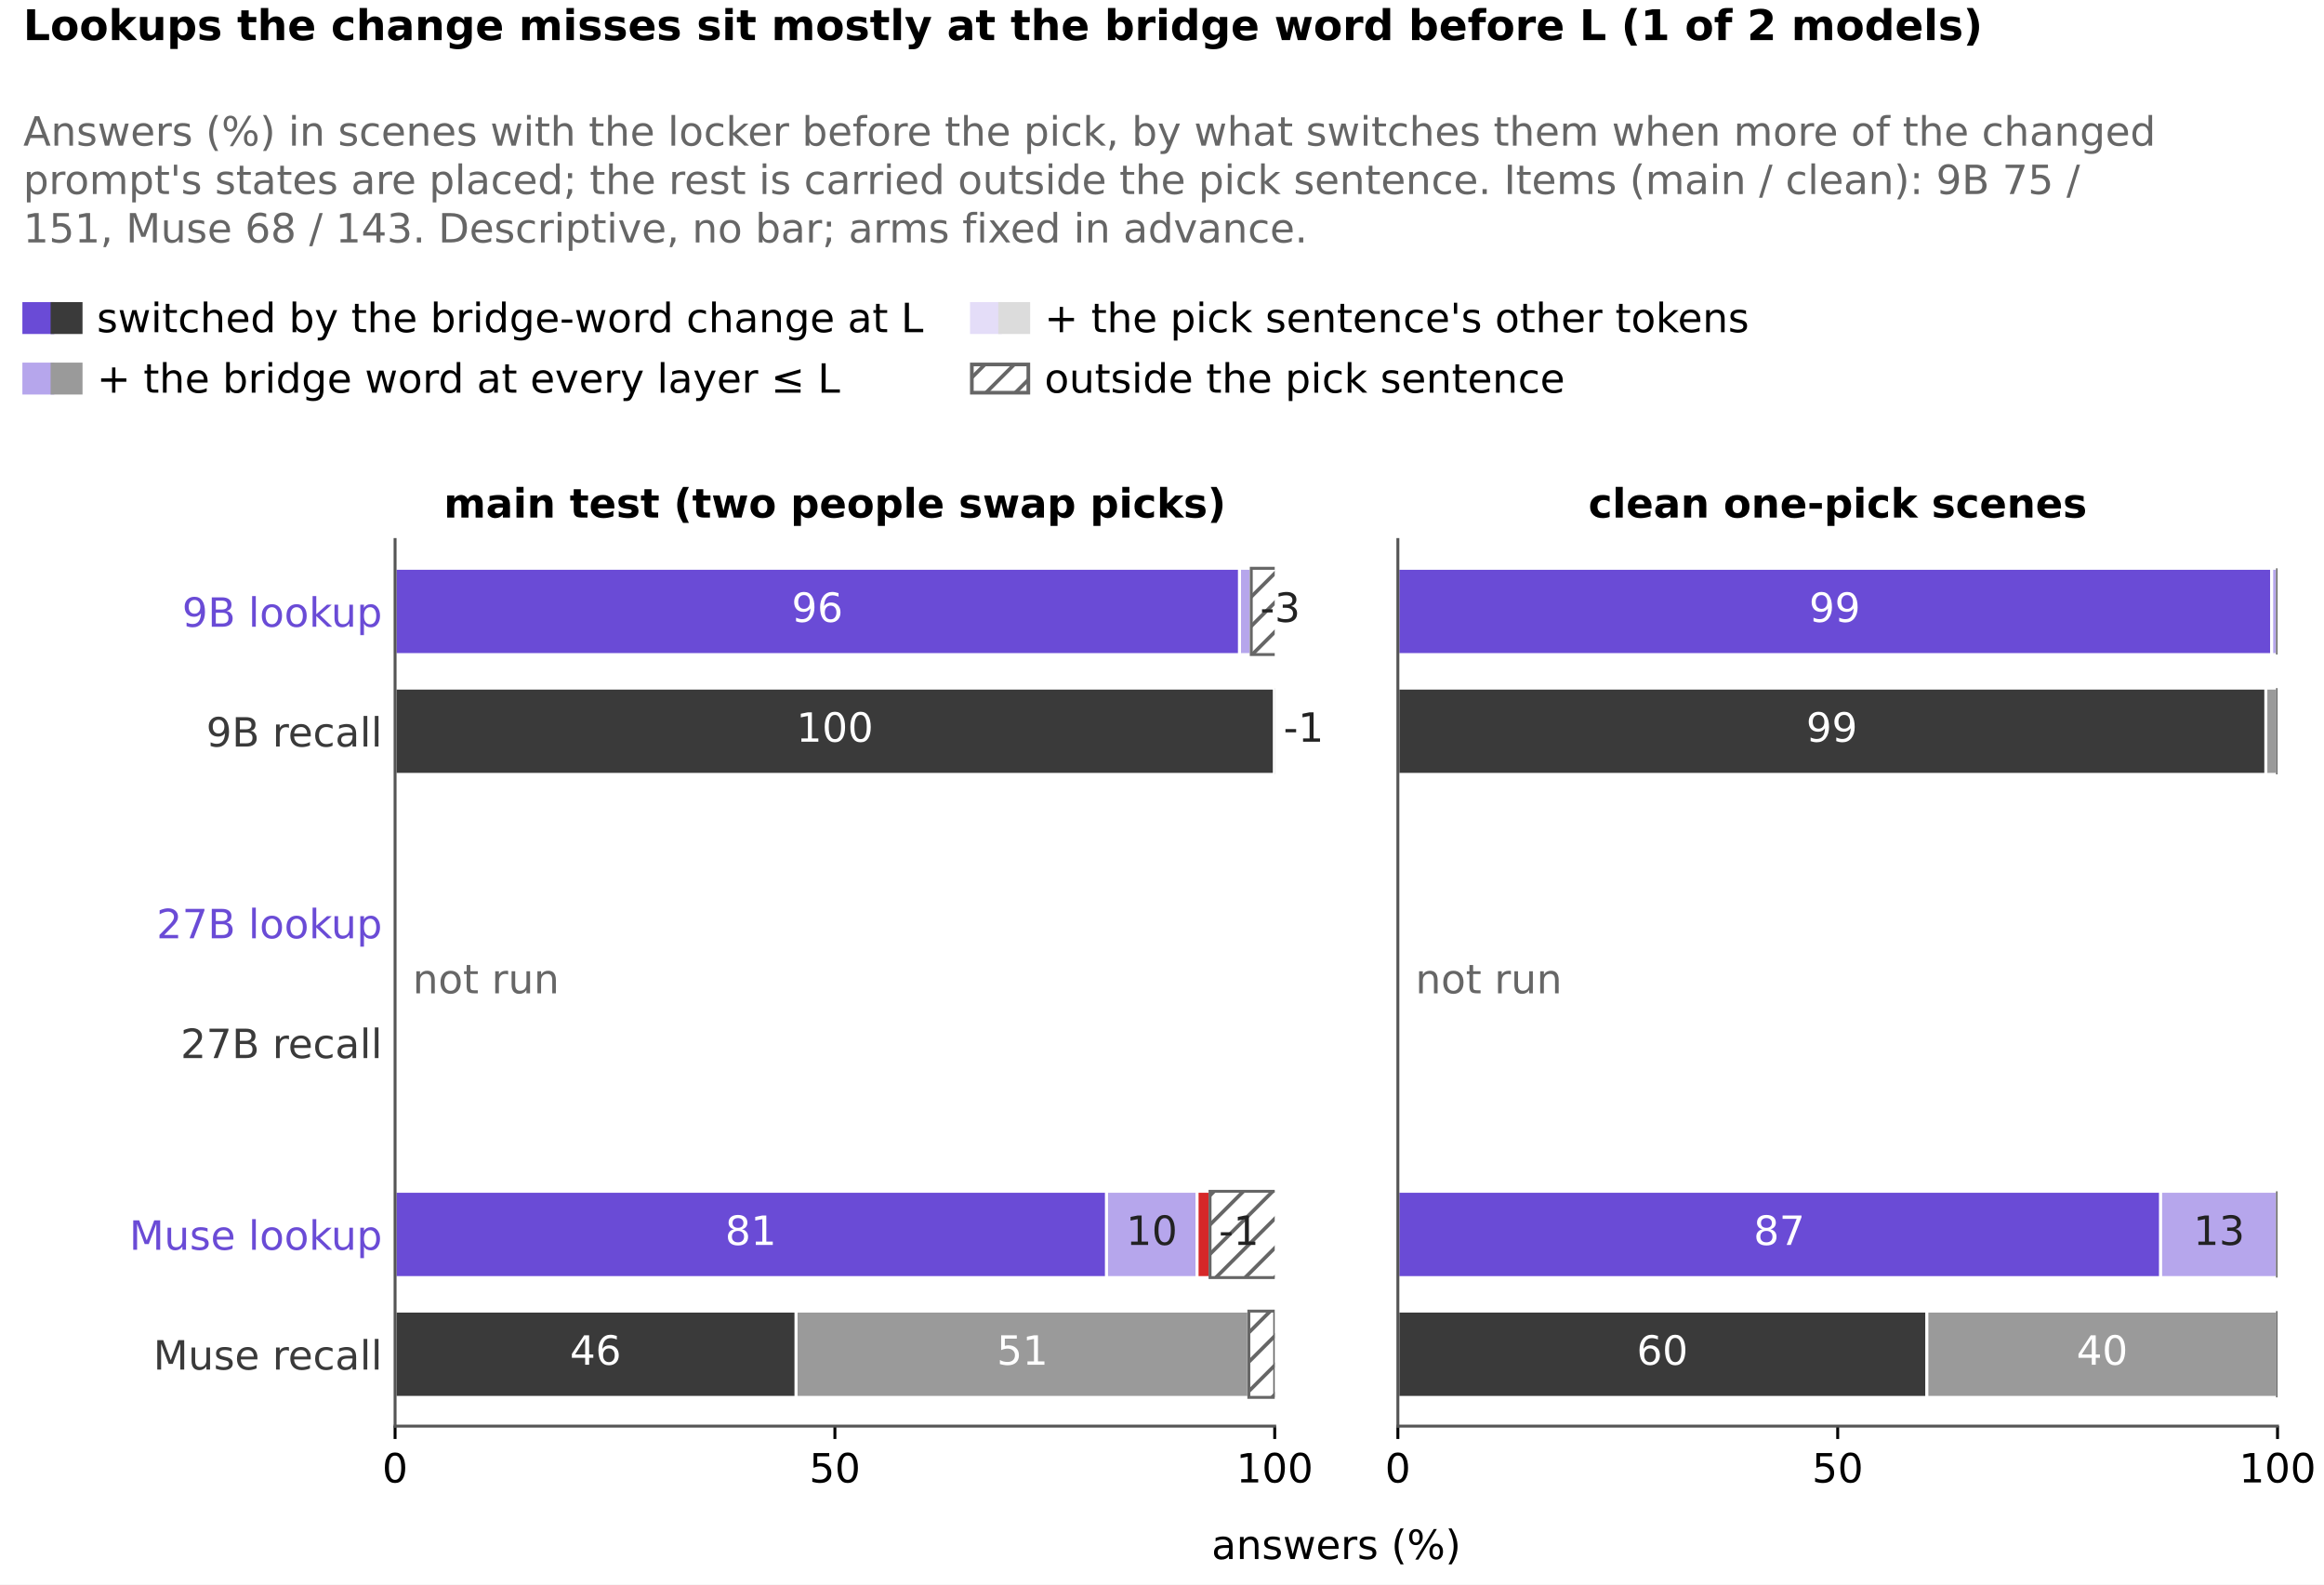
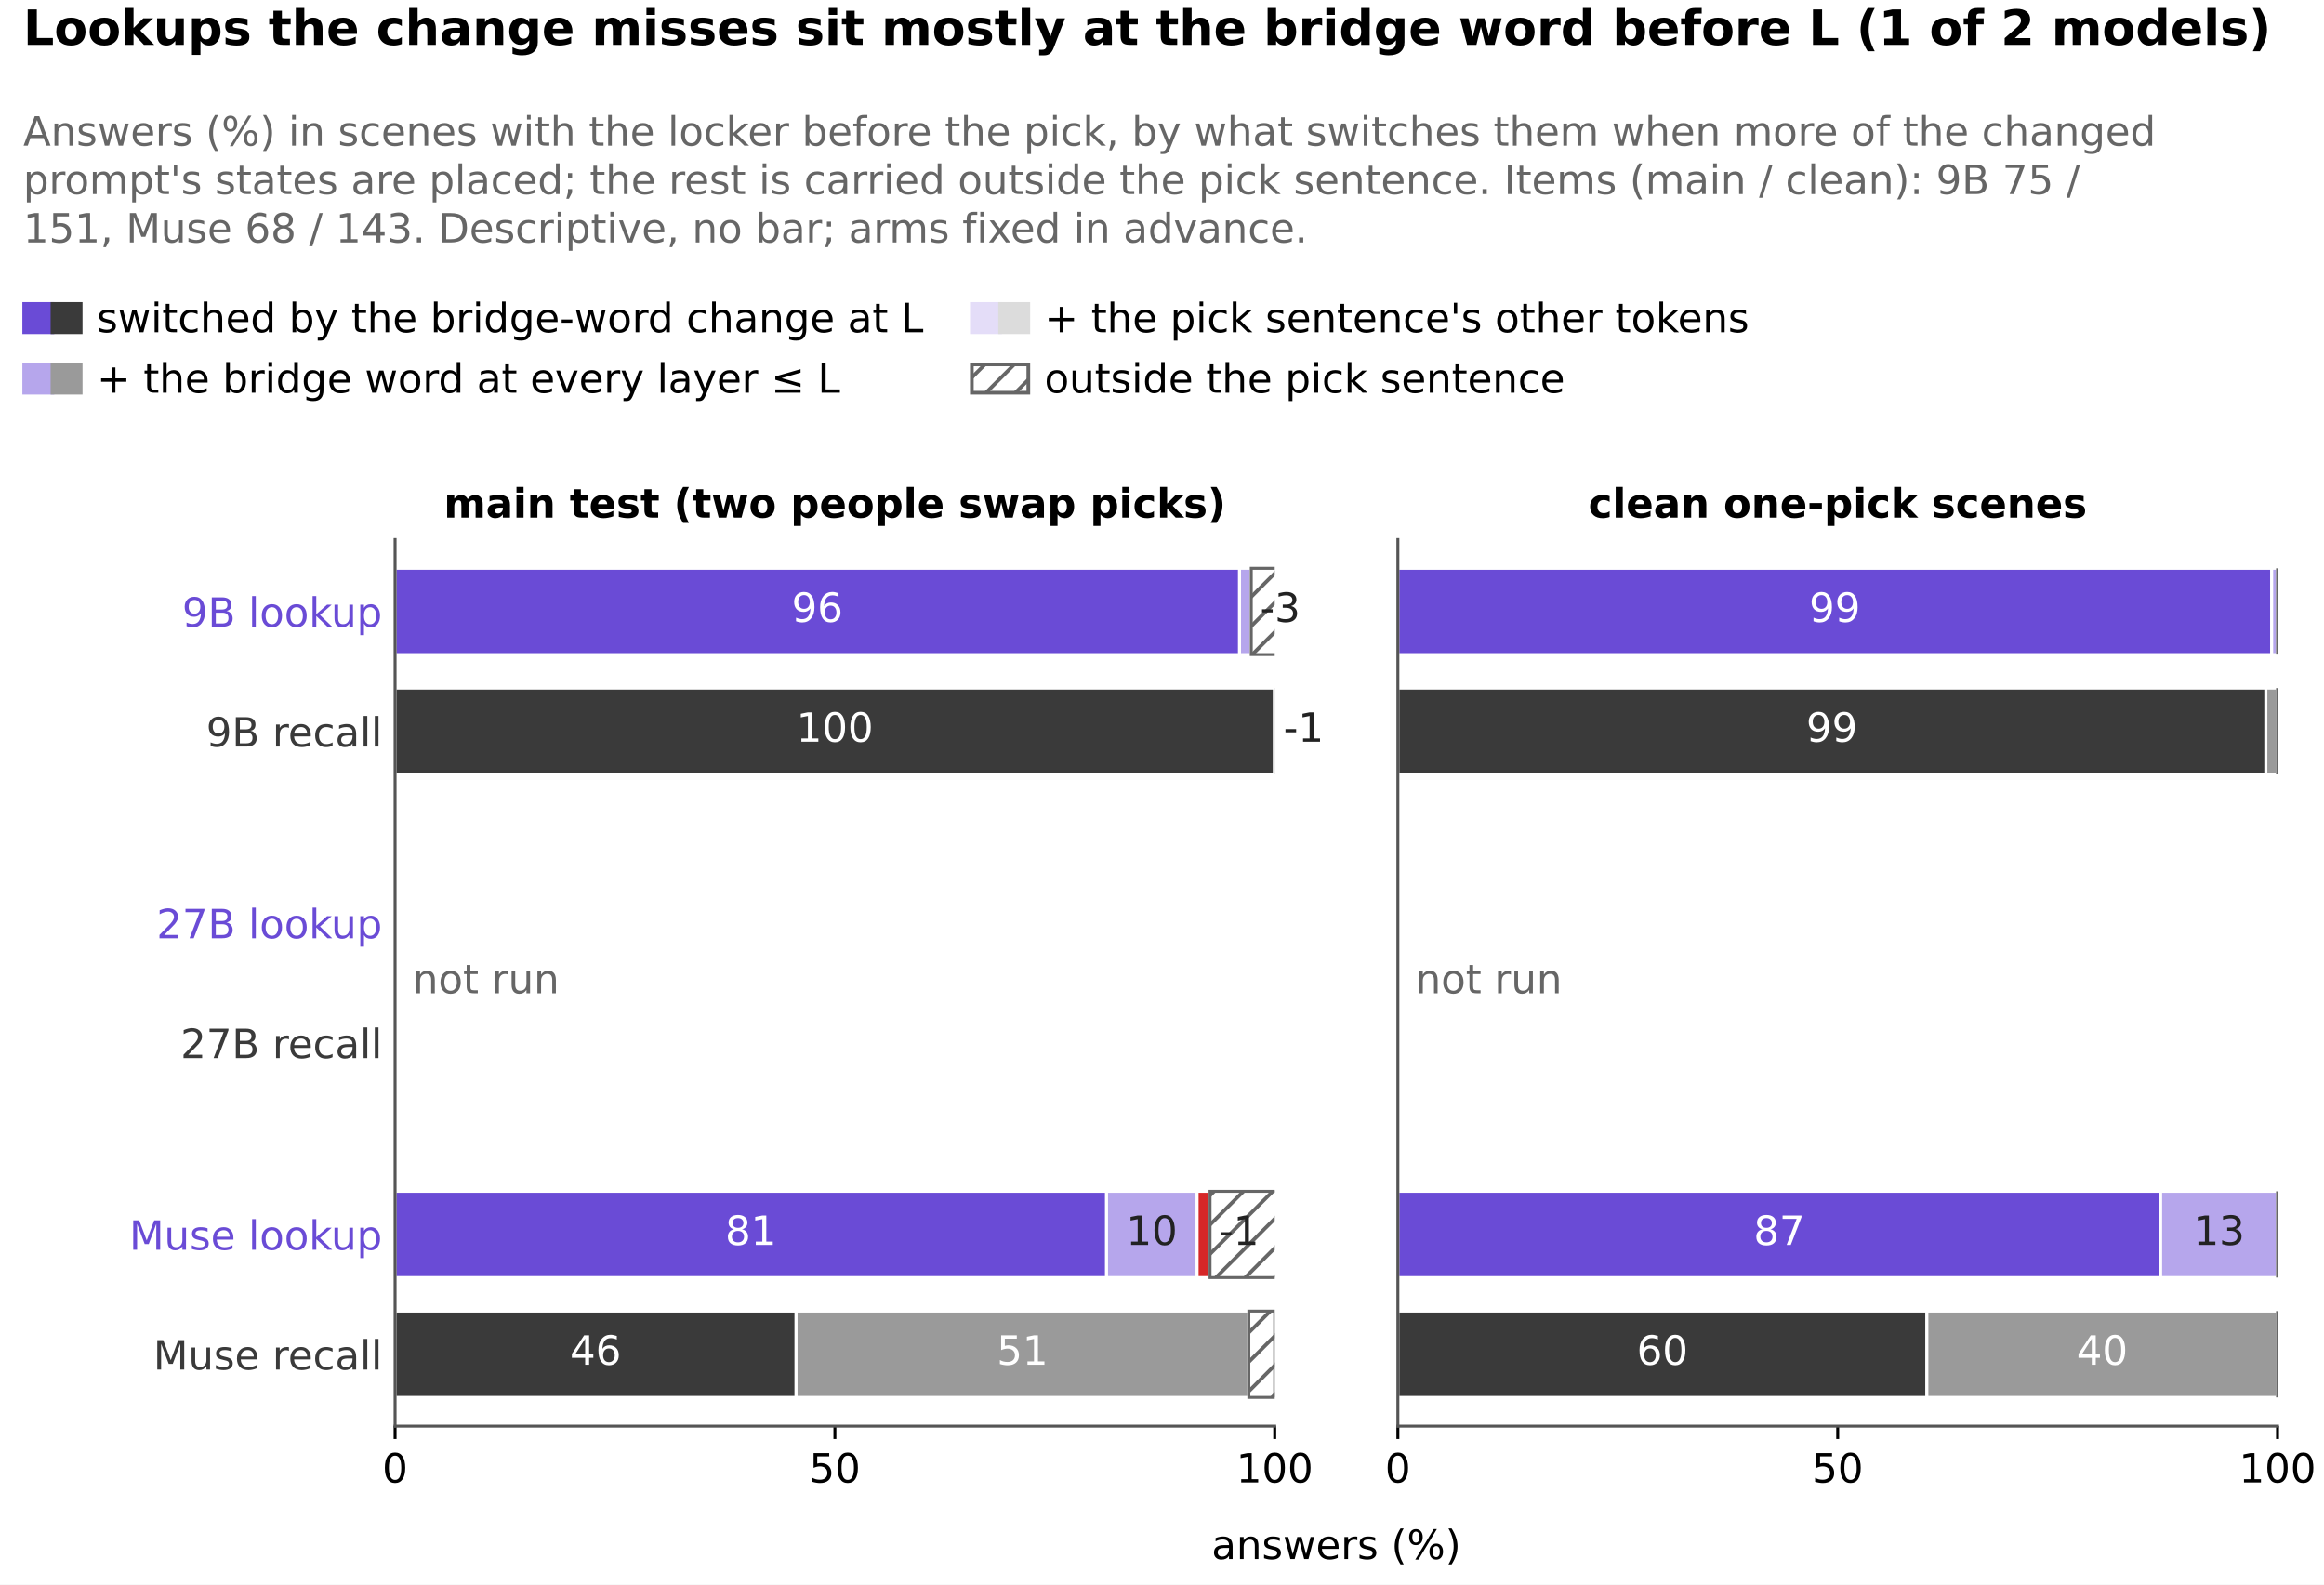
<svg xmlns="http://www.w3.org/2000/svg" xmlns:xlink="http://www.w3.org/1999/xlink" width="633.6pt" height="432pt" viewBox="0 0 633.6 432" version="1.1">
  <defs>
    <style type="text/css">*{stroke-linejoin: round; stroke-linecap: butt}</style>
  </defs>
  <g id="figure_1">
    <g id="patch_1">
      <path d="M 0 432  L 633.6 432  L 633.6 0  L 0 0  z " style="fill: #ffffff" />
    </g>
    <g id="axes_1">
      <g id="patch_2">
        <path d="M 107.712 388.8  L 347.533 388.8  L 347.533 147.096  L 107.712 147.096  z " style="fill: #ffffff" />
      </g>
      <g id="patch_3">
-         <path d="M 107.712 178.452  L 337.94 178.452  L 337.94 154.935  L 107.712 154.935  z " clip-path="url(#pbbfa8ff8af)" style="fill: #6a4bd6; stroke: #ffffff; stroke-width: 0.8; stroke-linejoin: miter" />
+         <path d="M 107.712 178.452  L 337.94 178.452  L 337.94 154.935  L 107.712 154.935  z " clip-path="url(#p53c0b6fd66)" style="fill: #6a4bd6; stroke: #ffffff; stroke-width: 0.8; stroke-linejoin: miter" />
      </g>
      <g id="patch_4">
-         <path d="M 337.94 178.452  L 341.137 178.452  L 341.137 154.935  L 337.94 154.935  z " clip-path="url(#pbbfa8ff8af)" style="fill: #b6a6ec; stroke: #ffffff; stroke-width: 0.8; stroke-linejoin: miter" />
+         <path d="M 337.94 178.452  L 341.137 178.452  L 341.137 154.935  L 337.94 154.935  z " clip-path="url(#p53c0b6fd66)" style="fill: #b6a6ec; stroke: #ffffff; stroke-width: 0.8; stroke-linejoin: miter" />
      </g>
      <g id="patch_5">
-         <path d="M 341.137 178.452  L 341.137 178.452  L 341.137 154.935  L 341.137 154.935  z " clip-path="url(#pbbfa8ff8af)" style="fill: #d62728; stroke: #ffffff; stroke-width: 0.8; stroke-linejoin: miter" />
+         <path d="M 341.137 178.452  L 341.137 178.452  L 341.137 154.935  L 341.137 154.935  z " clip-path="url(#p53c0b6fd66)" style="fill: #d62728; stroke: #ffffff; stroke-width: 0.8; stroke-linejoin: miter" />
      </g>
      <g id="patch_6">
-         <path d="M 341.137 178.452  L 341.137 178.452  L 341.137 154.935  L 341.137 154.935  z " clip-path="url(#pbbfa8ff8af)" style="fill: #e4ddf8; stroke: #ffffff; stroke-width: 0.8; stroke-linejoin: miter" />
+         <path d="M 341.137 178.452  L 341.137 178.452  L 341.137 154.935  L 341.137 154.935  z " clip-path="url(#p53c0b6fd66)" style="fill: #e4ddf8; stroke: #ffffff; stroke-width: 0.8; stroke-linejoin: miter" />
      </g>
      <g id="patch_7">
-         <path d="M 341.137 178.452  L 353.928 178.452  L 353.928 154.935  L 341.137 154.935  z " clip-path="url(#pbbfa8ff8af)" style="fill: url(#hde8a45f7d3); stroke: #666666; stroke-width: 0.8; stroke-linejoin: miter" />
+         <path d="M 341.137 178.452  L 353.928 178.452  L 353.928 154.935  L 341.137 154.935  z " clip-path="url(#p53c0b6fd66)" style="fill: url(#h9814828b0d); stroke: #666666; stroke-width: 0.8; stroke-linejoin: miter" />
      </g>
      <g id="patch_8">
-         <path d="M 107.712 211.115  L 347.533 211.115  L 347.533 187.598  L 107.712 187.598  z " clip-path="url(#pbbfa8ff8af)" style="fill: #3a3a3a; stroke: #ffffff; stroke-width: 0.8; stroke-linejoin: miter" />
+         <path d="M 107.712 211.115  L 347.533 211.115  L 347.533 187.598  L 107.712 187.598  z " clip-path="url(#p53c0b6fd66)" style="fill: #3a3a3a; stroke: #ffffff; stroke-width: 0.8; stroke-linejoin: miter" />
      </g>
      <g id="patch_9">
-         <path d="M 347.533 211.115  L 347.533 211.115  L 347.533 187.598  L 347.533 187.598  z " clip-path="url(#pbbfa8ff8af)" style="fill: #9a9a9a; stroke: #ffffff; stroke-width: 0.8; stroke-linejoin: miter" />
+         <path d="M 347.533 211.115  L 347.533 211.115  L 347.533 187.598  L 347.533 187.598  z " clip-path="url(#p53c0b6fd66)" style="fill: #9a9a9a; stroke: #ffffff; stroke-width: 0.8; stroke-linejoin: miter" />
      </g>
      <g id="patch_10">
-         <path d="M 347.533 211.115  L 347.533 211.115  L 347.533 187.598  L 347.533 187.598  z " clip-path="url(#pbbfa8ff8af)" style="fill: #d62728; stroke: #ffffff; stroke-width: 0.8; stroke-linejoin: miter" />
+         <path d="M 347.533 211.115  L 347.533 211.115  L 347.533 187.598  L 347.533 187.598  z " clip-path="url(#p53c0b6fd66)" style="fill: #d62728; stroke: #ffffff; stroke-width: 0.8; stroke-linejoin: miter" />
      </g>
      <g id="patch_11">
-         <path d="M 347.533 211.115  L 350.73 211.115  L 350.73 187.598  L 347.533 187.598  z " clip-path="url(#pbbfa8ff8af)" style="fill: #dcdcdc; stroke: #ffffff; stroke-width: 0.8; stroke-linejoin: miter" />
+         <path d="M 347.533 211.115  L 350.73 211.115  L 350.73 187.598  L 347.533 187.598  z " clip-path="url(#p53c0b6fd66)" style="fill: #dcdcdc; stroke: #ffffff; stroke-width: 0.8; stroke-linejoin: miter" />
      </g>
      <g id="patch_12">
-         <path d="M 350.73 211.115  L 353.928 211.115  L 353.928 187.598  L 350.73 187.598  z " clip-path="url(#pbbfa8ff8af)" style="fill: url(#hde8a45f7d3); stroke: #666666; stroke-width: 0.8; stroke-linejoin: miter" />
+         <path d="M 350.73 211.115  L 353.928 211.115  L 353.928 187.598  L 350.73 187.598  z " clip-path="url(#p53c0b6fd66)" style="fill: url(#h9814828b0d); stroke: #666666; stroke-width: 0.8; stroke-linejoin: miter" />
      </g>
      <g id="patch_13">
-         <path d="M 107.712 348.298  L 301.685 348.298  L 301.685 324.781  L 107.712 324.781  z " clip-path="url(#pbbfa8ff8af)" style="fill: #6a4bd6; stroke: #ffffff; stroke-width: 0.8; stroke-linejoin: miter" />
+         <path d="M 107.712 348.298  L 301.685 348.298  L 301.685 324.781  L 107.712 324.781  z " clip-path="url(#p53c0b6fd66)" style="fill: #6a4bd6; stroke: #ffffff; stroke-width: 0.8; stroke-linejoin: miter" />
      </g>
      <g id="patch_14">
-         <path d="M 301.685 348.298  L 326.372 348.298  L 326.372 324.781  L 301.685 324.781  z " clip-path="url(#pbbfa8ff8af)" style="fill: #b6a6ec; stroke: #ffffff; stroke-width: 0.8; stroke-linejoin: miter" />
+         <path d="M 301.685 348.298  L 326.372 348.298  L 326.372 324.781  L 301.685 324.781  z " clip-path="url(#p53c0b6fd66)" style="fill: #b6a6ec; stroke: #ffffff; stroke-width: 0.8; stroke-linejoin: miter" />
      </g>
      <g id="patch_15">
-         <path d="M 326.372 348.298  L 329.899 348.298  L 329.899 324.781  L 326.372 324.781  z " clip-path="url(#pbbfa8ff8af)" style="fill: #d62728; stroke: #ffffff; stroke-width: 0.8; stroke-linejoin: miter" />
+         <path d="M 326.372 348.298  L 329.899 348.298  L 329.899 324.781  L 326.372 324.781  z " clip-path="url(#p53c0b6fd66)" style="fill: #d62728; stroke: #ffffff; stroke-width: 0.8; stroke-linejoin: miter" />
      </g>
      <g id="patch_16">
-         <path d="M 329.899 348.298  L 329.899 348.298  L 329.899 324.781  L 329.899 324.781  z " clip-path="url(#pbbfa8ff8af)" style="fill: #e4ddf8; stroke: #ffffff; stroke-width: 0.8; stroke-linejoin: miter" />
+         <path d="M 329.899 348.298  L 329.899 348.298  L 329.899 324.781  L 329.899 324.781  z " clip-path="url(#p53c0b6fd66)" style="fill: #e4ddf8; stroke: #ffffff; stroke-width: 0.8; stroke-linejoin: miter" />
      </g>
      <g id="patch_17">
-         <path d="M 329.899 348.298  L 351.059 348.298  L 351.059 324.781  L 329.899 324.781  z " clip-path="url(#pbbfa8ff8af)" style="fill: url(#hde8a45f7d3); stroke: #666666; stroke-width: 0.8; stroke-linejoin: miter" />
+         <path d="M 329.899 348.298  L 351.059 348.298  L 351.059 324.781  L 329.899 324.781  z " clip-path="url(#p53c0b6fd66)" style="fill: url(#h9814828b0d); stroke: #666666; stroke-width: 0.8; stroke-linejoin: miter" />
      </g>
      <g id="patch_18">
-         <path d="M 107.712 380.961  L 217.042 380.961  L 217.042 357.444  L 107.712 357.444  z " clip-path="url(#pbbfa8ff8af)" style="fill: #3a3a3a; stroke: #ffffff; stroke-width: 0.8; stroke-linejoin: miter" />
+         <path d="M 107.712 380.961  L 217.042 380.961  L 217.042 357.444  L 107.712 357.444  z " clip-path="url(#p53c0b6fd66)" style="fill: #3a3a3a; stroke: #ffffff; stroke-width: 0.8; stroke-linejoin: miter" />
      </g>
      <g id="patch_19">
-         <path d="M 217.042 380.961  L 340.479 380.961  L 340.479 357.444  L 217.042 357.444  z " clip-path="url(#pbbfa8ff8af)" style="fill: #9a9a9a; stroke: #ffffff; stroke-width: 0.8; stroke-linejoin: miter" />
+         <path d="M 217.042 380.961  L 340.479 380.961  L 340.479 357.444  L 217.042 357.444  z " clip-path="url(#p53c0b6fd66)" style="fill: #9a9a9a; stroke: #ffffff; stroke-width: 0.8; stroke-linejoin: miter" />
      </g>
      <g id="patch_20">
-         <path d="M 340.479 380.961  L 340.479 380.961  L 340.479 357.444  L 340.479 357.444  z " clip-path="url(#pbbfa8ff8af)" style="fill: #dcdcdc; stroke: #ffffff; stroke-width: 0.8; stroke-linejoin: miter" />
+         <path d="M 340.479 380.961  L 340.479 380.961  L 340.479 357.444  L 340.479 357.444  z " clip-path="url(#p53c0b6fd66)" style="fill: #dcdcdc; stroke: #ffffff; stroke-width: 0.8; stroke-linejoin: miter" />
      </g>
      <g id="patch_21">
-         <path d="M 340.479 380.961  L 347.533 380.961  L 347.533 357.444  L 340.479 357.444  z " clip-path="url(#pbbfa8ff8af)" style="fill: url(#hde8a45f7d3); stroke: #666666; stroke-width: 0.8; stroke-linejoin: miter" />
+         <path d="M 340.479 380.961  L 347.533 380.961  L 347.533 357.444  L 340.479 357.444  z " clip-path="url(#p53c0b6fd66)" style="fill: url(#h9814828b0d); stroke: #666666; stroke-width: 0.8; stroke-linejoin: miter" />
      </g>
      <g id="matplotlib.axis_1">
        <g id="xtick_1">
          <g id="line2d_1">
            <defs>
-               <path id="m810b8c360e" d="M 0 0  L 0 3.5  " style="stroke: #000000; stroke-width: 0.8" />
+               <path id="m95054d6ca8" d="M 0 0  L 0 3.5  " style="stroke: #000000; stroke-width: 0.8" />
            </defs>
            <g>
-               <use xlink:href="#m810b8c360e" x="107.712" y="388.8" style="stroke: #000000; stroke-width: 0.8" />
+               <use xlink:href="#m95054d6ca8" x="107.712" y="388.8" style="stroke: #000000; stroke-width: 0.8" />
            </g>
          </g>
          <g id="text_1">
            <text style="font-size: 11px; font-family: 'DejaVu Sans'; text-anchor: middle" x="107.712" y="404.157" transform="rotate(-0 107.712 404.1574)">0</text>
          </g>
        </g>
        <g id="xtick_2">
          <g id="line2d_2">
            <g>
-               <use xlink:href="#m810b8c360e" x="227.622" y="388.8" style="stroke: #000000; stroke-width: 0.8" />
+               <use xlink:href="#m95054d6ca8" x="227.622" y="388.8" style="stroke: #000000; stroke-width: 0.8" />
            </g>
          </g>
          <g id="text_2">
            <text style="font-size: 11px; font-family: 'DejaVu Sans'; text-anchor: middle" x="227.622" y="404.157" transform="rotate(-0 227.6223 404.1574)">50</text>
          </g>
        </g>
        <g id="xtick_3">
          <g id="line2d_3">
            <g>
-               <use xlink:href="#m810b8c360e" x="347.533" y="388.8" style="stroke: #000000; stroke-width: 0.8" />
+               <use xlink:href="#m95054d6ca8" x="347.533" y="388.8" style="stroke: #000000; stroke-width: 0.8" />
            </g>
          </g>
          <g id="text_3">
            <text style="font-size: 11px; font-family: 'DejaVu Sans'; text-anchor: middle" x="347.533" y="404.157" transform="rotate(-0 347.5326 404.1574)">100</text>
          </g>
        </g>
      </g>
      <g id="matplotlib.axis_2">
        <g id="ytick_1">
          <g id="line2d_4" />
          <g id="text_4">
            <text style="font-size: 11px; font-family: 'DejaVu Sans'; text-anchor: end; fill: #6a4bd6" x="104.212" y="170.873" transform="rotate(-0 104.212 170.8728)">9B lookup</text>
          </g>
        </g>
        <g id="ytick_2">
          <g id="line2d_5" />
          <g id="text_5">
            <text style="font-size: 11px; font-family: 'DejaVu Sans'; text-anchor: end; fill: #3a3a3a" x="104.212" y="203.535" transform="rotate(-0 104.212 203.5355)">9B recall</text>
          </g>
        </g>
        <g id="ytick_3">
          <g id="line2d_6" />
          <g id="text_6">
            <text style="font-size: 11px; font-family: 'DejaVu Sans'; text-anchor: end; fill: #6a4bd6" x="104.212" y="255.796" transform="rotate(-0 104.212 255.7958)">27B lookup</text>
          </g>
        </g>
        <g id="ytick_4">
          <g id="line2d_7" />
          <g id="text_7">
            <text style="font-size: 11px; font-family: 'DejaVu Sans'; text-anchor: end; fill: #3a3a3a" x="104.212" y="288.458" transform="rotate(-0 104.212 288.4585)">27B recall</text>
          </g>
        </g>
        <g id="ytick_5">
          <g id="line2d_8" />
          <g id="text_8">
            <text style="font-size: 11px; font-family: 'DejaVu Sans'; text-anchor: end; fill: #6a4bd6" x="104.212" y="340.719" transform="rotate(-0 104.212 340.7188)">Muse lookup</text>
          </g>
        </g>
        <g id="ytick_6">
          <g id="line2d_9" />
          <g id="text_9">
            <text style="font-size: 11px; font-family: 'DejaVu Sans'; text-anchor: end; fill: #3a3a3a" x="104.212" y="373.382" transform="rotate(-0 104.212 373.3815)">Muse recall</text>
          </g>
        </g>
      </g>
      <g id="patch_22">
        <path d="M 107.712 388.8  L 107.712 147.096  " style="fill: none; stroke: #555555; stroke-width: 0.8; stroke-linejoin: miter; stroke-linecap: square" />
      </g>
      <g id="patch_23">
        <path d="M 107.712 388.8  L 347.533 388.8  " style="fill: none; stroke: #555555; stroke-width: 0.8; stroke-linejoin: miter; stroke-linecap: square" />
      </g>
      <g id="text_10">
        <text style="font-size: 11px; font-family: 'DejaVu Sans'; text-anchor: middle; fill: #ffffff" x="222.826" y="169.551" transform="rotate(-0 222.8259 169.551)">96</text>
      </g>
      <g id="text_11">
        <text style="font-size: 11px; font-family: 'DejaVu Sans'; text-anchor: start; fill: #222222" x="343.536" y="169.551" transform="rotate(-0 343.5356 169.551)">-3</text>
      </g>
      <g id="text_12">
        <text style="font-size: 11px; font-family: 'DejaVu Sans'; text-anchor: middle; fill: #ffffff" x="227.622" y="202.214" transform="rotate(-0 227.6223 202.2137)">100</text>
      </g>
      <g id="text_13">
        <text style="font-size: 11px; font-family: 'DejaVu Sans'; text-anchor: start; fill: #ffffff" x="349.931" y="202.214" transform="rotate(-0 349.9308 202.2137)">-1</text>
      </g>
      <g id="text_14">
        <text style="font-size: 11px; font-family: 'DejaVu Sans'; text-anchor: start; fill: #222222" x="349.931" y="202.214" transform="rotate(-0 349.9308 202.2137)">-1</text>
      </g>
      <g id="text_15">
        <text style="font-size: 11px; font-family: 'DejaVu Sans'; text-anchor: start; fill: #666666" x="112.508" y="270.805" transform="rotate(-0 112.5084 270.8054)">not run</text>
      </g>
      <g id="text_16">
        <text style="font-size: 11px; font-family: 'DejaVu Sans'; text-anchor: middle; fill: #ffffff" x="204.698" y="339.397" transform="rotate(-0 204.6983 339.3971)">81</text>
      </g>
      <g id="text_17">
        <text style="font-size: 11px; font-family: 'DejaVu Sans'; text-anchor: middle; fill: #222222" x="314.028" y="339.397" transform="rotate(-0 314.0282 339.3971)">10</text>
      </g>
      <g id="text_18">
        <text style="font-size: 11px; font-family: 'DejaVu Sans'; text-anchor: start; fill: #222222" x="332.297" y="339.397" transform="rotate(-0 332.2969 339.3971)">-1</text>
      </g>
      <g id="text_19">
        <text style="font-size: 11px; font-family: 'DejaVu Sans'; text-anchor: middle; fill: #ffffff" x="162.377" y="372.06" transform="rotate(-0 162.377 372.0598)">46</text>
      </g>
      <g id="text_20">
        <text style="font-size: 11px; font-family: 'DejaVu Sans'; text-anchor: middle; fill: #ffffff" x="278.76" y="372.06" transform="rotate(-0 278.7605 372.0598)">51</text>
      </g>
      <g id="text_21">
        <text style="font-weight: 700; font-size: 11px; font-family: 'DejaVu Sans'; text-anchor: middle" x="227.622" y="141.096" transform="rotate(-0 227.6223 141.096)">main test (two people swap picks)</text>
      </g>
    </g>
    <g id="axes_2">
      <g id="patch_24">
        <path d="M 381.107 388.8  L 620.928 388.8  L 620.928 147.096  L 381.107 147.096  z " style="fill: #ffffff" />
      </g>
      <g id="patch_25">
-         <path d="M 381.107 178.452  L 619.34 178.452  L 619.34 154.935  L 381.107 154.935  z " clip-path="url(#p50fdb47d22)" style="fill: #6a4bd6; stroke: #ffffff; stroke-width: 0.8; stroke-linejoin: miter" />
+         <path d="M 381.107 178.452  L 619.34 178.452  L 619.34 154.935  L 381.107 154.935  z " clip-path="url(#pa28cee5085)" style="fill: #6a4bd6; stroke: #ffffff; stroke-width: 0.8; stroke-linejoin: miter" />
      </g>
      <g id="patch_26">
-         <path d="M 619.34 178.452  L 620.928 178.452  L 620.928 154.935  L 619.34 154.935  z " clip-path="url(#p50fdb47d22)" style="fill: #b6a6ec; stroke: #ffffff; stroke-width: 0.8; stroke-linejoin: miter" />
+         <path d="M 619.34 178.452  L 620.928 178.452  L 620.928 154.935  L 619.34 154.935  z " clip-path="url(#pa28cee5085)" style="fill: #b6a6ec; stroke: #ffffff; stroke-width: 0.8; stroke-linejoin: miter" />
      </g>
      <g id="patch_27">
-         <path d="M 620.928 178.452  L 620.928 178.452  L 620.928 154.935  L 620.928 154.935  z " clip-path="url(#p50fdb47d22)" style="fill: #e4ddf8; stroke: #ffffff; stroke-width: 0.8; stroke-linejoin: miter" />
+         <path d="M 620.928 178.452  L 620.928 178.452  L 620.928 154.935  L 620.928 154.935  z " clip-path="url(#pa28cee5085)" style="fill: #e4ddf8; stroke: #ffffff; stroke-width: 0.8; stroke-linejoin: miter" />
      </g>
      <g id="patch_28">
-         <path d="M 620.928 178.452  L 620.928 178.452  L 620.928 154.935  L 620.928 154.935  z " clip-path="url(#p50fdb47d22)" style="fill: url(#hde8a45f7d3); stroke: #666666; stroke-width: 0.8; stroke-linejoin: miter" />
+         <path d="M 620.928 178.452  L 620.928 178.452  L 620.928 154.935  L 620.928 154.935  z " clip-path="url(#pa28cee5085)" style="fill: url(#h9814828b0d); stroke: #666666; stroke-width: 0.8; stroke-linejoin: miter" />
      </g>
      <g id="patch_29">
-         <path d="M 381.107 211.115  L 617.752 211.115  L 617.752 187.598  L 381.107 187.598  z " clip-path="url(#p50fdb47d22)" style="fill: #3a3a3a; stroke: #ffffff; stroke-width: 0.8; stroke-linejoin: miter" />
+         <path d="M 381.107 211.115  L 617.752 211.115  L 617.752 187.598  L 381.107 187.598  z " clip-path="url(#pa28cee5085)" style="fill: #3a3a3a; stroke: #ffffff; stroke-width: 0.8; stroke-linejoin: miter" />
      </g>
      <g id="patch_30">
-         <path d="M 617.752 211.115  L 620.928 211.115  L 620.928 187.598  L 617.752 187.598  z " clip-path="url(#p50fdb47d22)" style="fill: #9a9a9a; stroke: #ffffff; stroke-width: 0.8; stroke-linejoin: miter" />
+         <path d="M 617.752 211.115  L 620.928 211.115  L 620.928 187.598  L 617.752 187.598  z " clip-path="url(#pa28cee5085)" style="fill: #9a9a9a; stroke: #ffffff; stroke-width: 0.8; stroke-linejoin: miter" />
      </g>
      <g id="patch_31">
-         <path d="M 620.928 211.115  L 620.928 211.115  L 620.928 187.598  L 620.928 187.598  z " clip-path="url(#p50fdb47d22)" style="fill: #dcdcdc; stroke: #ffffff; stroke-width: 0.8; stroke-linejoin: miter" />
+         <path d="M 620.928 211.115  L 620.928 211.115  L 620.928 187.598  L 620.928 187.598  z " clip-path="url(#pa28cee5085)" style="fill: #dcdcdc; stroke: #ffffff; stroke-width: 0.8; stroke-linejoin: miter" />
      </g>
      <g id="patch_32">
-         <path d="M 620.928 211.115  L 620.928 211.115  L 620.928 187.598  L 620.928 187.598  z " clip-path="url(#p50fdb47d22)" style="fill: url(#hde8a45f7d3); stroke: #666666; stroke-width: 0.8; stroke-linejoin: miter" />
+         <path d="M 620.928 211.115  L 620.928 211.115  L 620.928 187.598  L 620.928 187.598  z " clip-path="url(#pa28cee5085)" style="fill: url(#h9814828b0d); stroke: #666666; stroke-width: 0.8; stroke-linejoin: miter" />
      </g>
      <g id="patch_33">
-         <path d="M 381.107 348.298  L 589.064 348.298  L 589.064 324.781  L 381.107 324.781  z " clip-path="url(#p50fdb47d22)" style="fill: #6a4bd6; stroke: #ffffff; stroke-width: 0.8; stroke-linejoin: miter" />
+         <path d="M 381.107 348.298  L 589.064 348.298  L 589.064 324.781  L 381.107 324.781  z " clip-path="url(#pa28cee5085)" style="fill: #6a4bd6; stroke: #ffffff; stroke-width: 0.8; stroke-linejoin: miter" />
      </g>
      <g id="patch_34">
-         <path d="M 589.064 348.298  L 620.928 348.298  L 620.928 324.781  L 589.064 324.781  z " clip-path="url(#p50fdb47d22)" style="fill: #b6a6ec; stroke: #ffffff; stroke-width: 0.8; stroke-linejoin: miter" />
+         <path d="M 589.064 348.298  L 620.928 348.298  L 620.928 324.781  L 589.064 324.781  z " clip-path="url(#pa28cee5085)" style="fill: #b6a6ec; stroke: #ffffff; stroke-width: 0.8; stroke-linejoin: miter" />
      </g>
      <g id="patch_35">
-         <path d="M 620.928 348.298  L 620.928 348.298  L 620.928 324.781  L 620.928 324.781  z " clip-path="url(#p50fdb47d22)" style="fill: #e4ddf8; stroke: #ffffff; stroke-width: 0.8; stroke-linejoin: miter" />
+         <path d="M 620.928 348.298  L 620.928 348.298  L 620.928 324.781  L 620.928 324.781  z " clip-path="url(#pa28cee5085)" style="fill: #e4ddf8; stroke: #ffffff; stroke-width: 0.8; stroke-linejoin: miter" />
      </g>
      <g id="patch_36">
-         <path d="M 620.928 348.298  L 620.928 348.298  L 620.928 324.781  L 620.928 324.781  z " clip-path="url(#p50fdb47d22)" style="fill: url(#hde8a45f7d3); stroke: #666666; stroke-width: 0.8; stroke-linejoin: miter" />
+         <path d="M 620.928 348.298  L 620.928 348.298  L 620.928 324.781  L 620.928 324.781  z " clip-path="url(#pa28cee5085)" style="fill: url(#h9814828b0d); stroke: #666666; stroke-width: 0.8; stroke-linejoin: miter" />
      </g>
      <g id="patch_37">
-         <path d="M 381.107 380.961  L 525.335 380.961  L 525.335 357.444  L 381.107 357.444  z " clip-path="url(#p50fdb47d22)" style="fill: #3a3a3a; stroke: #ffffff; stroke-width: 0.8; stroke-linejoin: miter" />
+         <path d="M 381.107 380.961  L 525.335 380.961  L 525.335 357.444  L 381.107 357.444  z " clip-path="url(#pa28cee5085)" style="fill: #3a3a3a; stroke: #ffffff; stroke-width: 0.8; stroke-linejoin: miter" />
      </g>
      <g id="patch_38">
-         <path d="M 525.335 380.961  L 620.928 380.961  L 620.928 357.444  L 525.335 357.444  z " clip-path="url(#p50fdb47d22)" style="fill: #9a9a9a; stroke: #ffffff; stroke-width: 0.8; stroke-linejoin: miter" />
+         <path d="M 525.335 380.961  L 620.928 380.961  L 620.928 357.444  L 525.335 357.444  z " clip-path="url(#pa28cee5085)" style="fill: #9a9a9a; stroke: #ffffff; stroke-width: 0.8; stroke-linejoin: miter" />
      </g>
      <g id="patch_39">
-         <path d="M 620.928 380.961  L 620.928 380.961  L 620.928 357.444  L 620.928 357.444  z " clip-path="url(#p50fdb47d22)" style="fill: #dcdcdc; stroke: #ffffff; stroke-width: 0.8; stroke-linejoin: miter" />
+         <path d="M 620.928 380.961  L 620.928 380.961  L 620.928 357.444  L 620.928 357.444  z " clip-path="url(#pa28cee5085)" style="fill: #dcdcdc; stroke: #ffffff; stroke-width: 0.8; stroke-linejoin: miter" />
      </g>
      <g id="patch_40">
-         <path d="M 620.928 380.961  L 620.928 380.961  L 620.928 357.444  L 620.928 357.444  z " clip-path="url(#p50fdb47d22)" style="fill: url(#hde8a45f7d3); stroke: #666666; stroke-width: 0.8; stroke-linejoin: miter" />
+         <path d="M 620.928 380.961  L 620.928 380.961  L 620.928 357.444  L 620.928 357.444  z " clip-path="url(#pa28cee5085)" style="fill: url(#h9814828b0d); stroke: #666666; stroke-width: 0.8; stroke-linejoin: miter" />
      </g>
      <g id="matplotlib.axis_3">
        <g id="xtick_4">
          <g id="line2d_10">
            <g>
-               <use xlink:href="#m810b8c360e" x="381.107" y="388.8" style="stroke: #000000; stroke-width: 0.8" />
+               <use xlink:href="#m95054d6ca8" x="381.107" y="388.8" style="stroke: #000000; stroke-width: 0.8" />
            </g>
          </g>
          <g id="text_22">
            <text style="font-size: 11px; font-family: 'DejaVu Sans'; text-anchor: middle" x="381.107" y="404.157" transform="rotate(-0 381.1074 404.1574)">0</text>
          </g>
        </g>
        <g id="xtick_5">
          <g id="line2d_11">
            <g>
-               <use xlink:href="#m810b8c360e" x="501.018" y="388.8" style="stroke: #000000; stroke-width: 0.8" />
+               <use xlink:href="#m95054d6ca8" x="501.018" y="388.8" style="stroke: #000000; stroke-width: 0.8" />
            </g>
          </g>
          <g id="text_23">
            <text style="font-size: 11px; font-family: 'DejaVu Sans'; text-anchor: middle" x="501.018" y="404.157" transform="rotate(-0 501.0177 404.1574)">50</text>
          </g>
        </g>
        <g id="xtick_6">
          <g id="line2d_12">
            <g>
-               <use xlink:href="#m810b8c360e" x="620.928" y="388.8" style="stroke: #000000; stroke-width: 0.8" />
+               <use xlink:href="#m95054d6ca8" x="620.928" y="388.8" style="stroke: #000000; stroke-width: 0.8" />
            </g>
          </g>
          <g id="text_24">
            <text style="font-size: 11px; font-family: 'DejaVu Sans'; text-anchor: middle" x="620.928" y="404.157" transform="rotate(-0 620.928 404.1574)">100</text>
          </g>
        </g>
      </g>
      <g id="matplotlib.axis_4">
        <g id="ytick_7">
          <g id="line2d_13" />
        </g>
        <g id="ytick_8">
          <g id="line2d_14" />
        </g>
        <g id="ytick_9">
          <g id="line2d_15" />
        </g>
        <g id="ytick_10">
          <g id="line2d_16" />
        </g>
        <g id="ytick_11">
          <g id="line2d_17" />
        </g>
        <g id="ytick_12">
          <g id="line2d_18" />
        </g>
      </g>
      <g id="patch_41">
        <path d="M 381.107 388.8  L 381.107 147.096  " style="fill: none; stroke: #555555; stroke-width: 0.8; stroke-linejoin: miter; stroke-linecap: square" />
      </g>
      <g id="patch_42">
        <path d="M 381.107 388.8  L 620.928 388.8  " style="fill: none; stroke: #555555; stroke-width: 0.8; stroke-linejoin: miter; stroke-linecap: square" />
      </g>
      <g id="text_25">
        <text style="font-size: 11px; font-family: 'DejaVu Sans'; text-anchor: middle; fill: #ffffff" x="500.224" y="169.551" transform="rotate(-0 500.2236 169.551)">99</text>
      </g>
      <g id="text_26">
        <text style="font-size: 11px; font-family: 'DejaVu Sans'; text-anchor: middle; fill: #ffffff" x="499.43" y="202.214" transform="rotate(-0 499.4295 202.2137)">99</text>
      </g>
      <g id="text_27">
        <text style="font-size: 11px; font-family: 'DejaVu Sans'; text-anchor: start; fill: #666666" x="385.904" y="270.805" transform="rotate(-0 385.9038 270.8054)">not run</text>
      </g>
      <g id="text_28">
        <text style="font-size: 11px; font-family: 'DejaVu Sans'; text-anchor: middle; fill: #ffffff" x="485.086" y="339.397" transform="rotate(-0 485.0856 339.3971)">87</text>
      </g>
      <g id="text_29">
        <text style="font-size: 11px; font-family: 'DejaVu Sans'; text-anchor: middle; fill: #222222" x="604.996" y="339.397" transform="rotate(-0 604.9959 339.3971)">13</text>
      </g>
      <g id="text_30">
        <text style="font-size: 11px; font-family: 'DejaVu Sans'; text-anchor: middle; fill: #ffffff" x="453.221" y="372.06" transform="rotate(-0 453.2213 372.0598)">60</text>
      </g>
      <g id="text_31">
        <text style="font-size: 11px; font-family: 'DejaVu Sans'; text-anchor: middle; fill: #ffffff" x="573.132" y="372.06" transform="rotate(-0 573.1316 372.0598)">40</text>
      </g>
      <g id="text_32">
        <text style="font-weight: 700; font-size: 11px; font-family: 'DejaVu Sans'; text-anchor: middle" x="501.018" y="141.096" transform="rotate(-0 501.0177 141.096)">clean one-pick scenes</text>
      </g>
    </g>
    <g id="text_33">
-       <text style="font-weight: 700; font-size: 11.55px; font-family: 'DejaVu Sans'; text-anchor: start" x="6.336" y="10.936" transform="rotate(-0 6.336 10.93619)">Lookups the change misses sit mostly at the bridge word before L (1 of 2 models)</text>
+       <text style="font-weight: 700; font-size: 13.25px; font-family: 'DejaVu Sans'; text-anchor: start" x="6.336" y="12.228" transform="rotate(-0 6.336 12.22793)">Lookups the change misses sit mostly at the bridge word before L (1 of 2 models)</text>
    </g>
    <g id="text_34">
      <text style="font-size: 11px; font-family: 'DejaVu Sans'; fill: #666666" transform="translate(6.336 39.69935)">Answers (%) in scenes with the locker before the pick, by what switches them when more of the changed</text>
      <text style="font-size: 11px; font-family: 'DejaVu Sans'; fill: #666666" transform="translate(6.336 52.90236)">prompt's states are placed; the rest is carried outside the pick sentence. Items (main / clean): 9B 75 /</text>
      <text style="font-size: 11px; font-family: 'DejaVu Sans'; fill: #666666" transform="translate(6.336 66.10537)">151, Muse 68 / 143. Descriptive, no bar; arms fixed in advance.</text>
    </g>
    <g id="text_35">
      <text style="font-size: 11px; font-family: 'DejaVu Sans'; text-anchor: middle" x="364.32" y="425.037" transform="rotate(-0 364.32 425.0374)">answers (%)</text>
    </g>
    <g id="legend_1">
      <g id="patch_43">
        <path d="M 6.6 90.558  L 14.3 90.558  L 14.3 82.858  L 6.6 82.858  z " style="fill: #6a4bd6; stroke: #6a4bd6; stroke-linejoin: miter" />
      </g>
      <g id="patch_44">
        <path d="M 14.3 90.558  L 22 90.558  L 22 82.858  L 14.3 82.858  z " style="fill: #3a3a3a; stroke: #3a3a3a; stroke-linejoin: miter" />
      </g>
      <g id="text_36">
        <text style="font-size: 11px; font-family: 'DejaVu Sans'; text-anchor: start" x="26.4" y="90.558" transform="rotate(-0 26.4 90.55828)">switched by the bridge-word change at L</text>
      </g>
      <g id="patch_45">
        <path d="M 6.6 107.059  L 14.3 107.059  L 14.3 99.359  L 6.6 99.359  z " style="fill: #b6a6ec; stroke: #b6a6ec; stroke-linejoin: miter" />
      </g>
      <g id="patch_46">
        <path d="M 14.3 107.059  L 22 107.059  L 22 99.359  L 14.3 99.359  z " style="fill: #9a9a9a; stroke: #9a9a9a; stroke-linejoin: miter" />
      </g>
      <g id="text_37">
        <text style="font-size: 11px; font-family: 'DejaVu Sans'; text-anchor: start" x="26.4" y="107.059" transform="rotate(-0 26.4 107.0591)">+ the bridge word at every layer ≤ L</text>
      </g>
      <g id="patch_47">
        <path d="M 264.957 90.558  L 272.657 90.558  L 272.657 82.858  L 264.957 82.858  z " style="fill: #e4ddf8; stroke: #e4ddf8; stroke-linejoin: miter" />
      </g>
      <g id="patch_48">
        <path d="M 272.657 90.558  L 280.357 90.558  L 280.357 82.858  L 272.657 82.858  z " style="fill: #dcdcdc; stroke: #dcdcdc; stroke-linejoin: miter" />
      </g>
      <g id="text_38">
        <text style="font-size: 11px; font-family: 'DejaVu Sans'; text-anchor: start" x="284.757" y="90.558" transform="rotate(-0 284.7573 90.55828)">+ the pick sentence's other tokens</text>
      </g>
      <g id="patch_49">
-         <path d="M 264.957 107.059  L 280.357 107.059  L 280.357 99.359  L 264.957 99.359  z " style="fill: url(#hde8a45f7d3); stroke: #666666; stroke-linejoin: miter" />
+         <path d="M 264.957 107.059  L 280.357 107.059  L 280.357 99.359  L 264.957 99.359  z " style="fill: url(#h9814828b0d); stroke: #666666; stroke-linejoin: miter" />
      </g>
      <g id="text_39">
        <text style="font-size: 11px; font-family: 'DejaVu Sans'; text-anchor: start" x="284.757" y="107.059" transform="rotate(-0 284.7573 107.0591)">outside the pick sentence</text>
      </g>
    </g>
  </g>
  <defs>
-     <clipPath id="pbbfa8ff8af">
+     <clipPath id="p53c0b6fd66">
      <rect x="107.712" y="147.096" width="239.821" height="241.704" />
    </clipPath>
-     <clipPath id="p50fdb47d22">
+     <clipPath id="pa28cee5085">
      <rect x="381.107" y="147.096" width="239.821" height="241.704" />
    </clipPath>
  </defs>
  <defs>
-     <pattern id="hde8a45f7d3" patternUnits="userSpaceOnUse" x="0" y="0" width="72" height="72">
+     <pattern id="h9814828b0d" patternUnits="userSpaceOnUse" x="0" y="0" width="72" height="72">
      <rect x="0" y="0" width="73" height="73" fill="#ffffff" />
      <path d="M -36 36  L 36 -36  M -32 40  L 40 -32  M -28 44  L 44 -28  M -24 48  L 48 -24  M -20 52  L 52 -20  M -16 56  L 56 -16  M -12 60  L 60 -12  M -8 64  L 64 -8  M -4 68  L 68 -4  M 0 72  L 72 0  M 4 76  L 76 4  M 8 80  L 80 8  M 12 84  L 84 12  M 16 88  L 88 16  M 20 92  L 92 20  M 24 96  L 96 24  M 28 100  L 100 28  M 32 104  L 104 32  M 36 108  L 108 36  " style="fill: #666666; stroke: #666666; stroke-width: 1.0; stroke-linecap: butt; stroke-linejoin: miter" />
    </pattern>
  </defs>
</svg>
